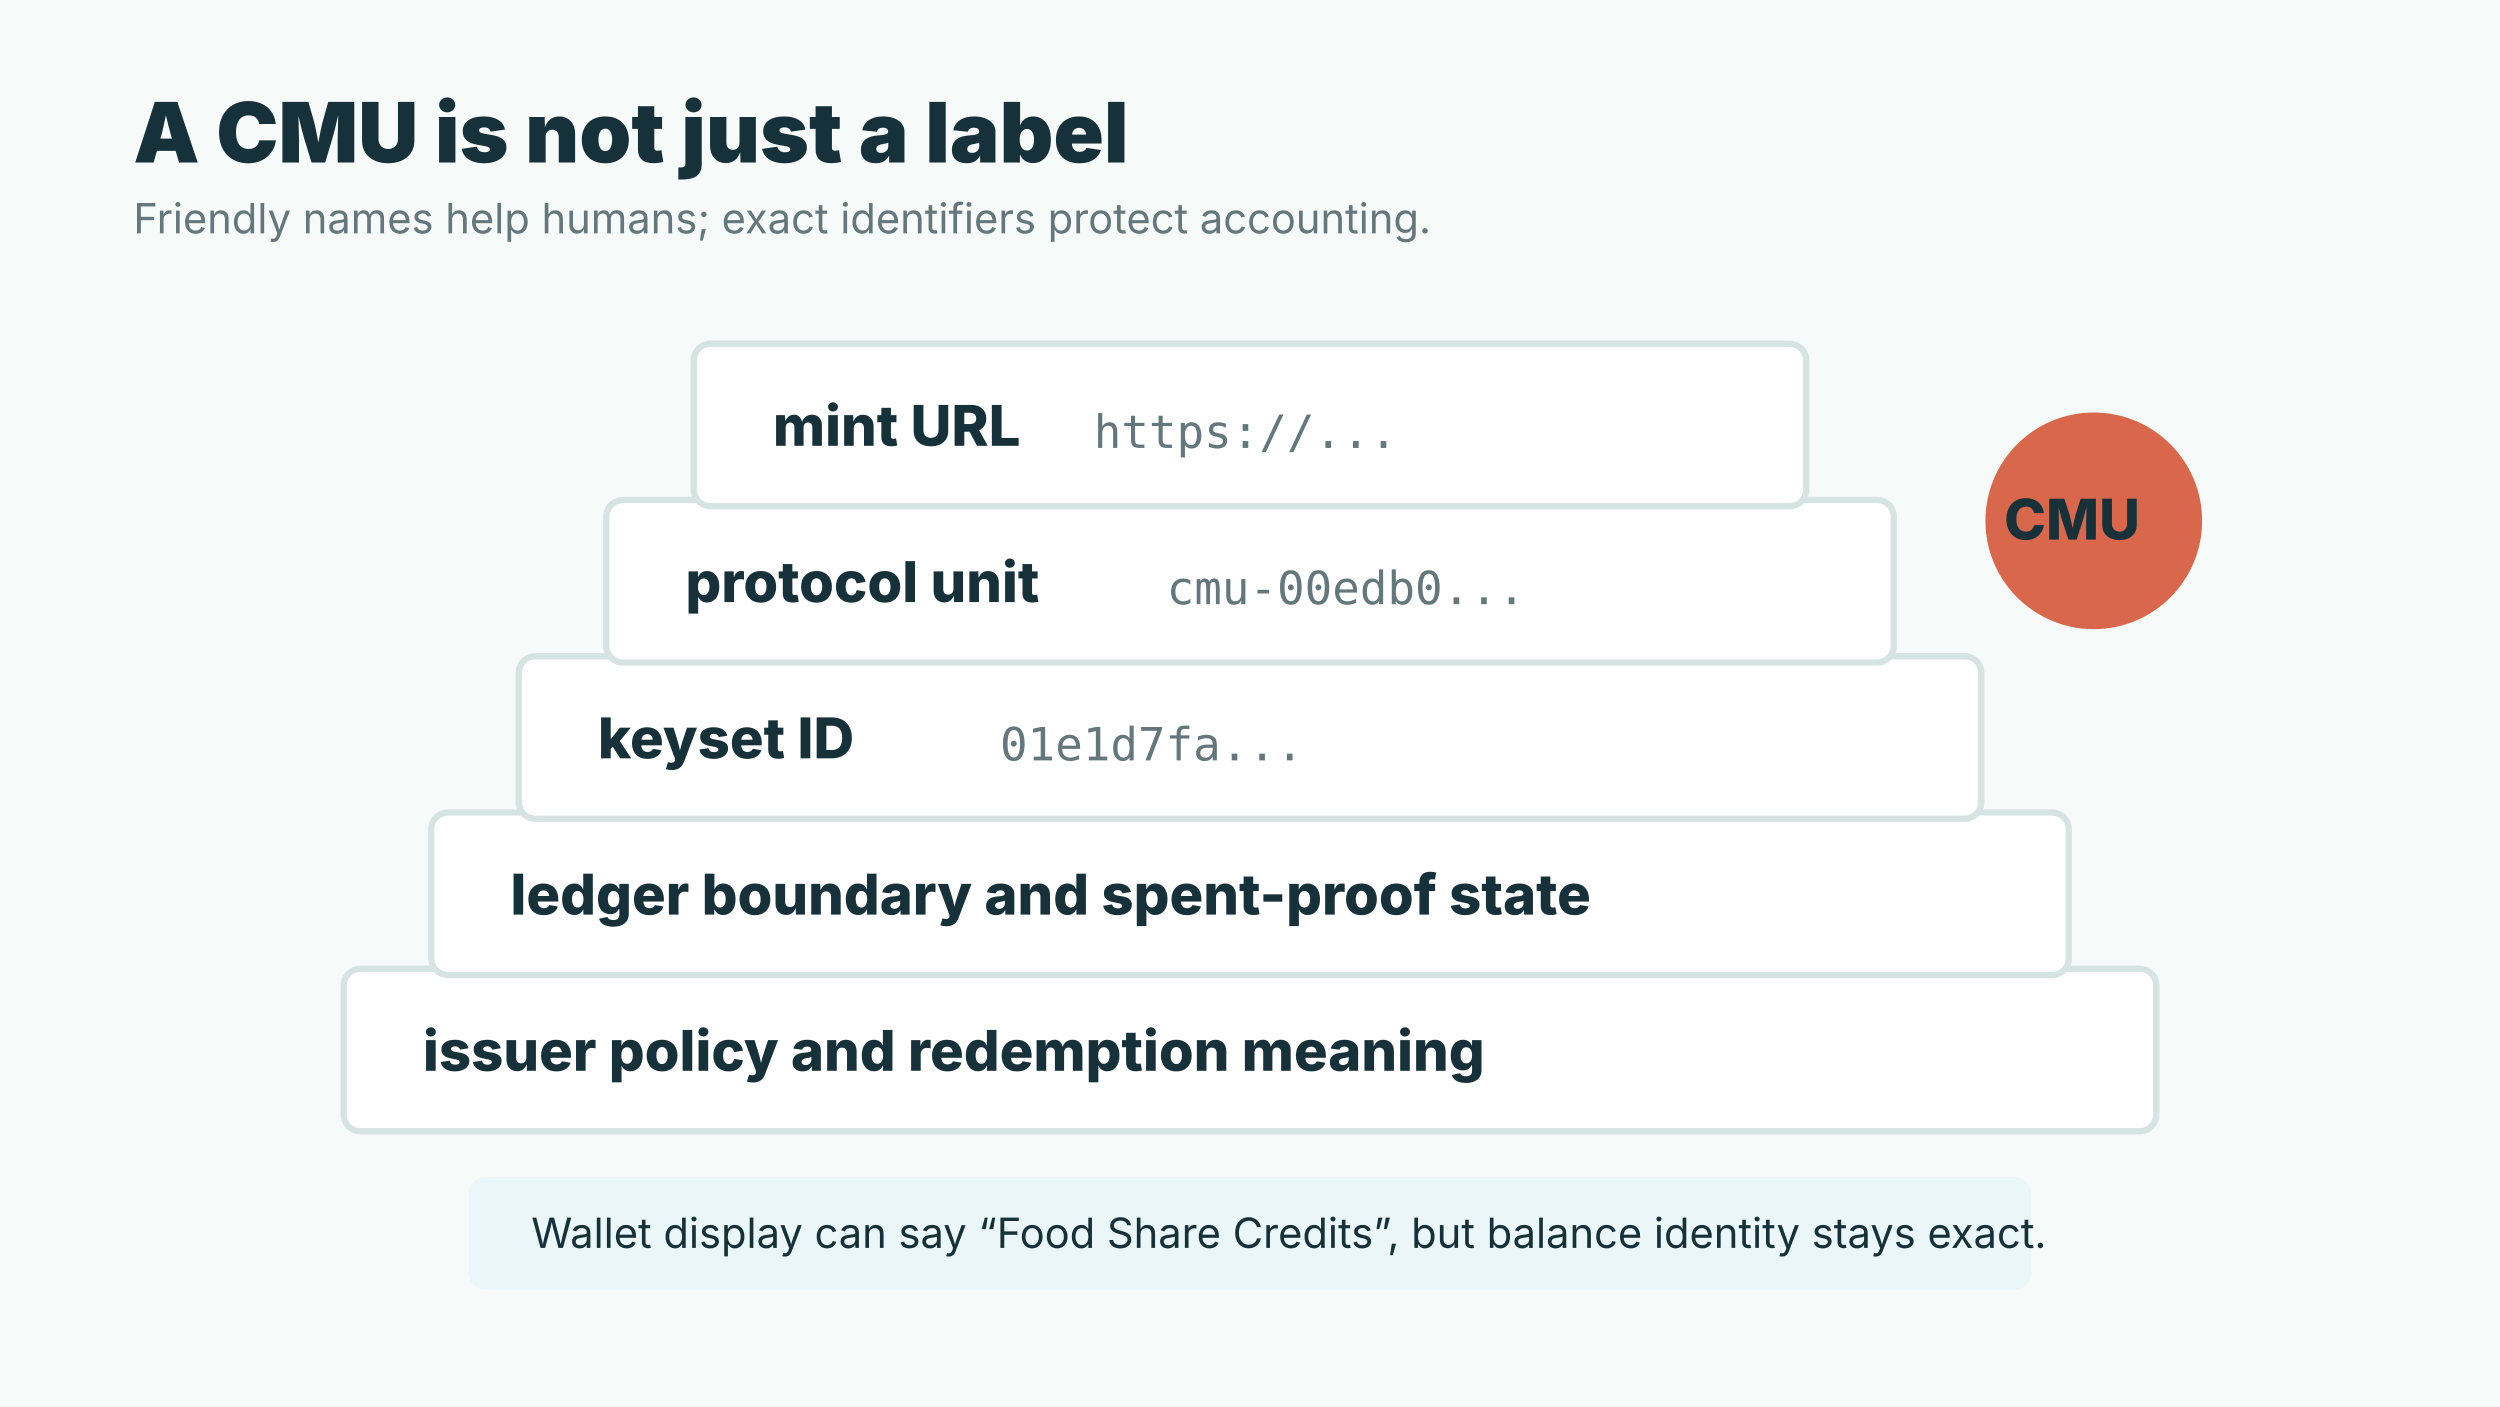
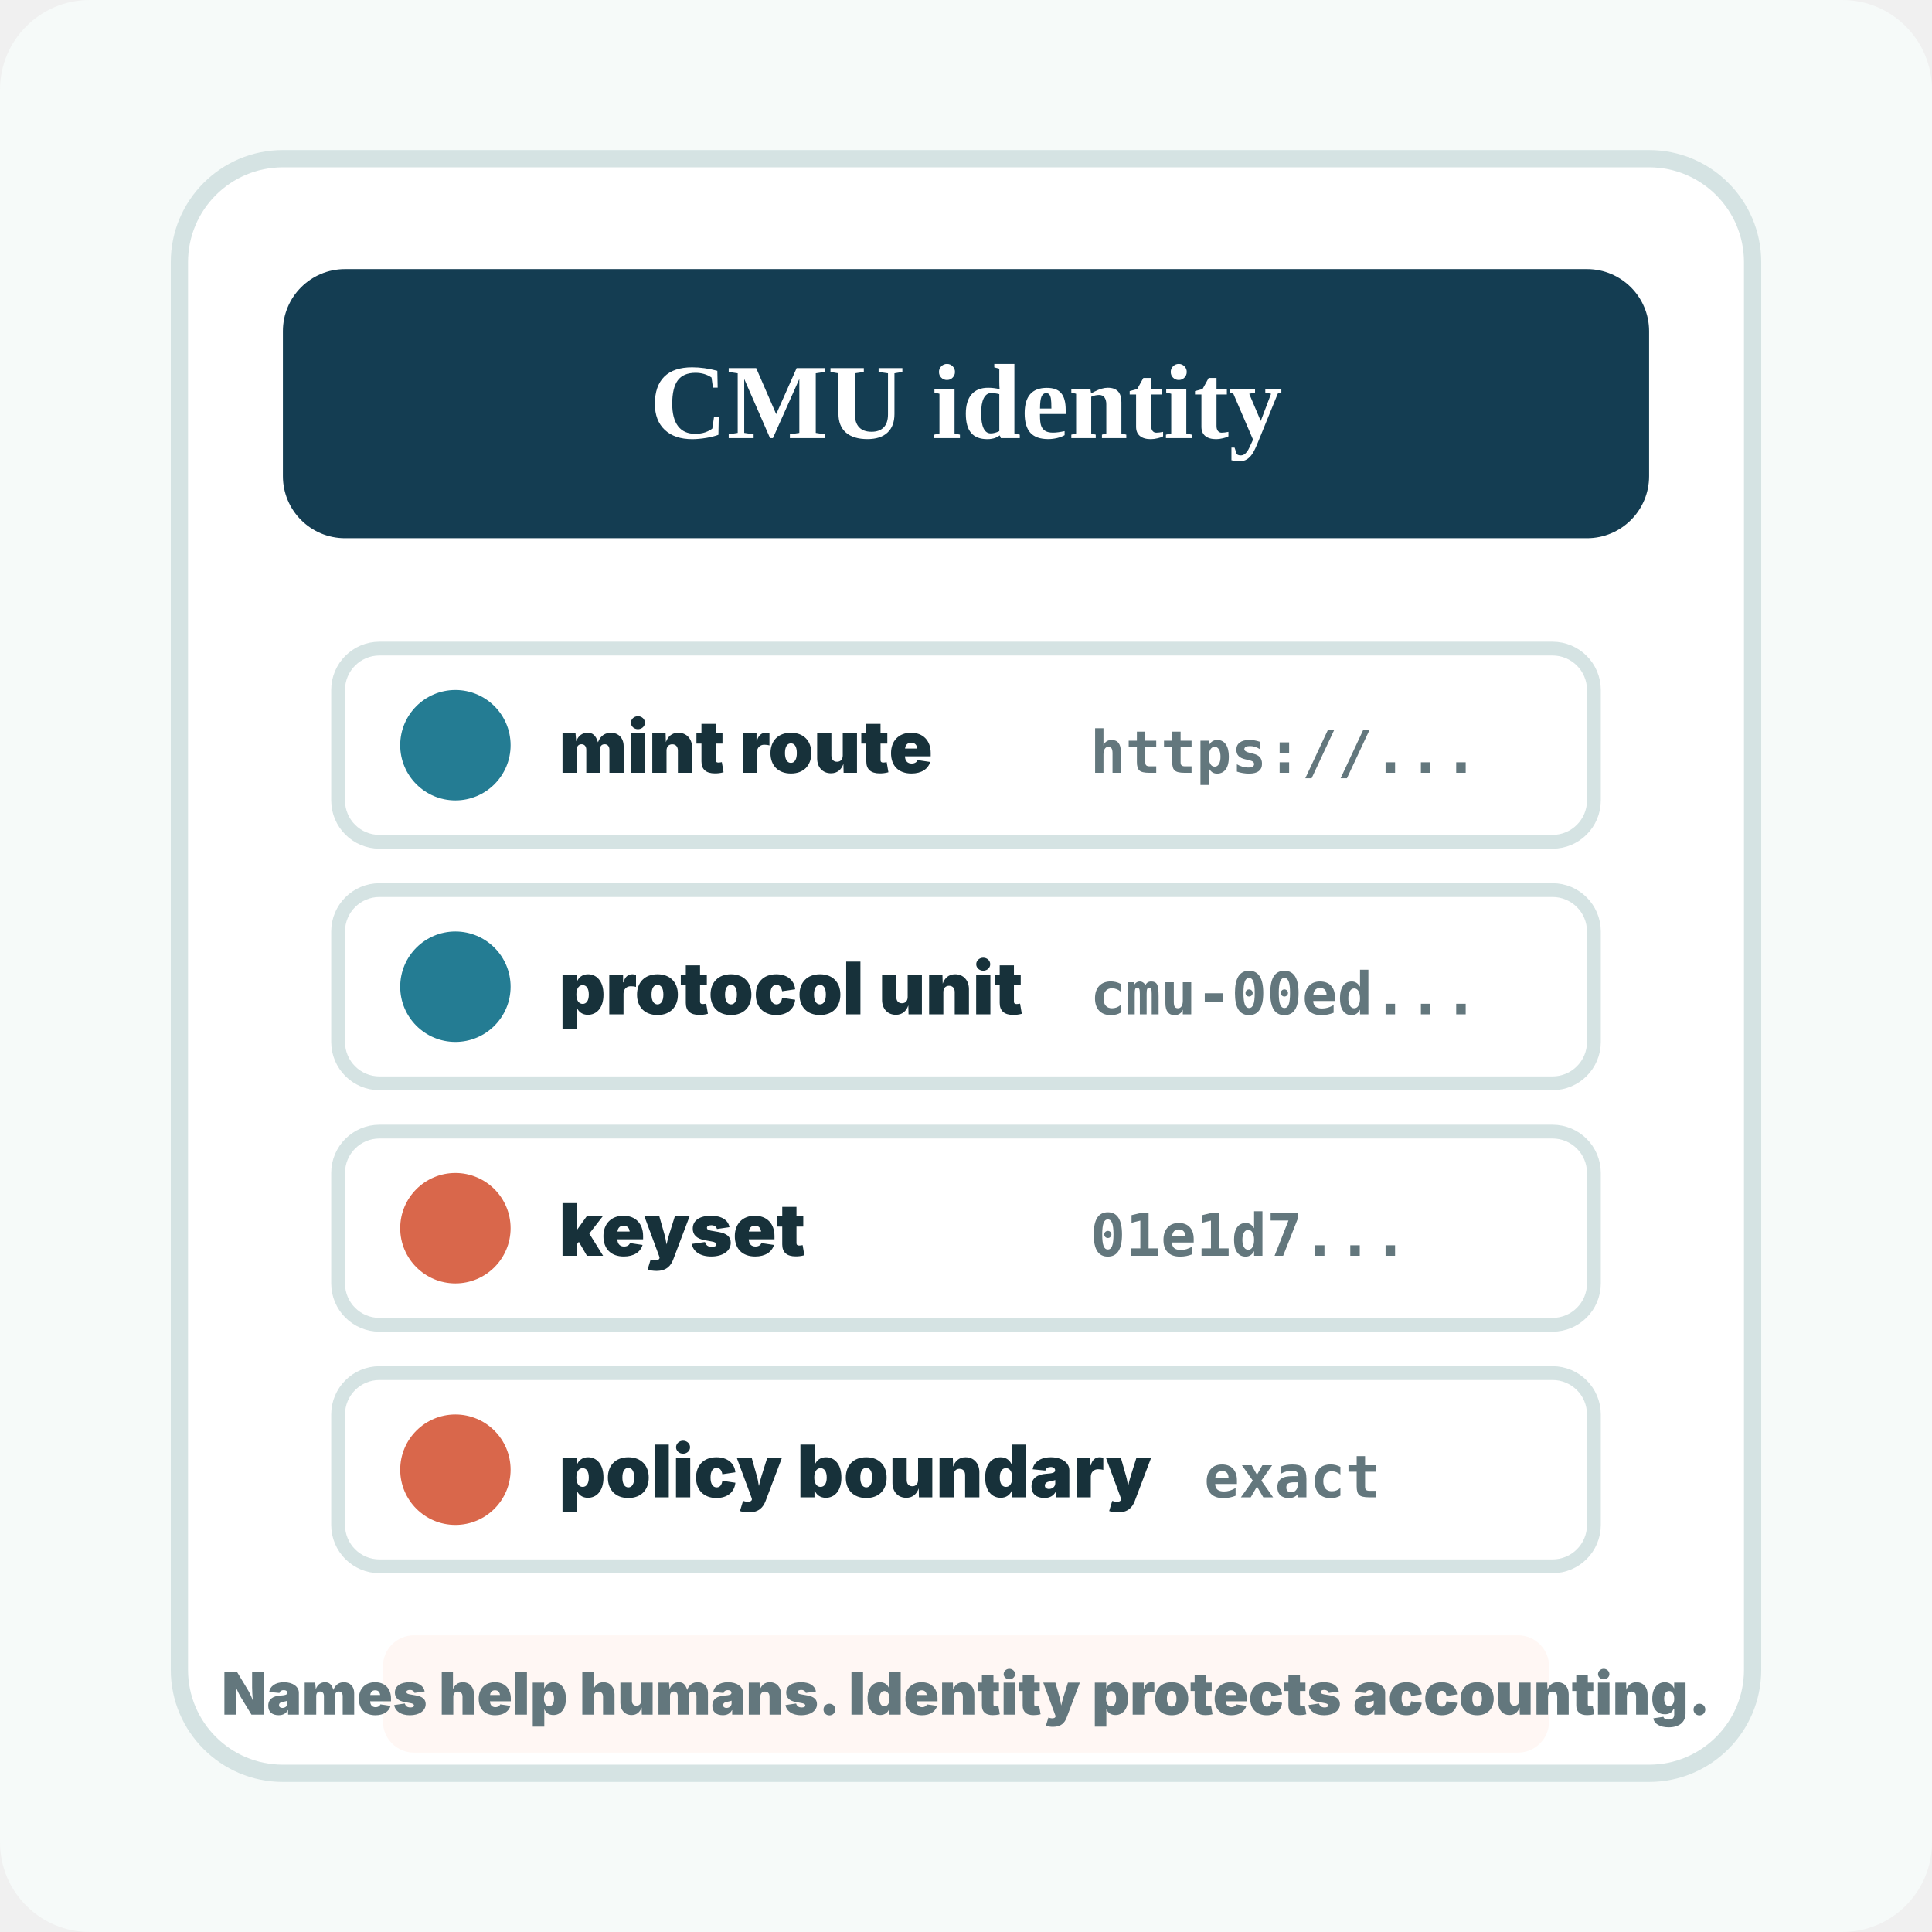
- <svg xmlns="http://www.w3.org/2000/svg" viewBox="0 0 1200 675" role="img" aria-labelledby="title desc">
+ <svg xmlns="http://www.w3.org/2000/svg" viewBox="0 0 560 560" role="img" aria-labelledby="title desc">
  <defs>
    <style>
-       .bg{fill:#f6faf9}.plate{fill:#fff;stroke:#d5e3e3;stroke-width:3}.top{fill:#247c93}.coral{fill:#d9674b}.soft{fill:#eaf6f7}.text{font-family:Inter,Arial,sans-serif;fill:#17313a}.title{font-size:40px;font-weight:850}.label{font-size:27px;font-weight:820}.small{font-size:20px}.code{font-family:ui-monospace,SFMono-Regular,Consolas,monospace;font-size:22px}.muted{fill:#63777d}.line{stroke:#143d52;stroke-width:4;fill:none}
+       .bg{fill:#f6faf9}
+       .card{fill:#fff;stroke:#d5e3e3;stroke-width:5}
+       .plate{fill:#fff;stroke:#d5e3e3;stroke-width:4}
+       .top{fill:#143d52}
+       .soft{fill:#eaf6f7}
+       .warm{fill:#fff7f4}
+       .text{font-family:Inter,Arial,sans-serif;fill:#17313a;letter-spacing:0}
+       .title{font-size:31px;font-weight:950}
+       .label{font-size:21px;font-weight:900}
+       .small{font-size:17px;font-weight:850;fill:#63777d}
+       .code{font-family:"SFMono-Regular",Consolas,monospace;font-size:17px;font-weight:850;fill:#63777d}
+       .teal{fill:#247c93}
+       .coral{fill:#d9674b}
+       .white{fill:#fff}
    </style>
  </defs>
-   <rect class="bg" width="1200" height="675" />
-   <text class="text title" x="64" y="78">A CMU is not just a label</text>
-   <text class="text small muted" x="64" y="112">Friendly names help humans; exact identifiers protect accounting.</text>
-   <g transform="translate(165 165)">
-     <rect class="plate" x="0" y="300" width="870" height="78" rx="8" />
-     <text class="text label" x="38" y="349">issuer policy and redemption meaning</text>
-     <rect class="plate" x="42" y="225" width="786" height="78" rx="8" />
-     <text class="text label" x="80" y="274">ledger boundary and spent-proof state</text>
-     <rect class="plate" x="84" y="150" width="702" height="78" rx="8" />
-     <text class="text label" x="122" y="199">keyset ID</text>
-     <text class="text code muted" x="315" y="200">01e1d7fa...</text>
-     <rect class="plate" x="126" y="75" width="618" height="78" rx="8" />
-     <text class="text label" x="164" y="124">protocol unit</text>
-     <text class="text code muted" x="395" y="125">cmu-00edb0...</text>
-     <rect class="plate" x="168" y="0" width="534" height="78" rx="8" />
-     <text class="text label" x="206" y="49">mint URL</text>
-     <text class="text code muted" x="360" y="50">https://...</text>
+   <rect class="bg" width="560" height="560" rx="26" />
+   <rect class="card" x="52" y="46" width="456" height="468" rx="30" />
+   <rect class="top" x="82" y="78" width="396" height="78" rx="18" />
+   <text class="white title" x="280" y="127" text-anchor="middle">CMU identity</text>
+   <g transform="translate(98 188)">
+     <rect class="plate" width="364" height="56" rx="12" />
+     <circle class="teal" cx="34" cy="28" r="16" />
+     <text class="text label" x="64" y="36">mint route</text>
+     <text class="code" x="218" y="36">https://...</text>
  </g>
-   <rect class="soft" x="225" y="565" width="750" height="54" rx="8" />
-   <text class="text small" x="255" y="599">Wallet display can say “Food Share Credits”, but balance identity stays exact.</text>
-   <circle class="coral" cx="1005" cy="250" r="52" />
-   <text class="text label" x="962" y="259" fill="#fff">CMU</text>
+   <g transform="translate(98 258)">
+     <rect class="plate" width="364" height="56" rx="12" />
+     <circle class="teal" cx="34" cy="28" r="16" />
+     <text class="text label" x="64" y="36">protocol unit</text>
+     <text class="code" x="218" y="36">cmu-00ed...</text>
+   </g>
+   <g transform="translate(98 328)">
+     <rect class="plate" width="364" height="56" rx="12" />
+     <circle class="coral" cx="34" cy="28" r="16" />
+     <text class="text label" x="64" y="36">keyset</text>
+     <text class="code" x="218" y="36">01e1d7...</text>
+   </g>
+   <g transform="translate(98 398)">
+     <rect class="plate" width="364" height="56" rx="12" />
+     <circle class="coral" cx="34" cy="28" r="16" />
+     <text class="text label" x="64" y="36">policy boundary</text>
+     <text class="code" x="251" y="36">exact</text>
+   </g>
+   <rect class="warm" x="111" y="474" width="338" height="34" rx="9" />
+   <text class="text small" x="280" y="497" text-anchor="middle">Names help humans. Identity protects accounting.</text>
</svg>
